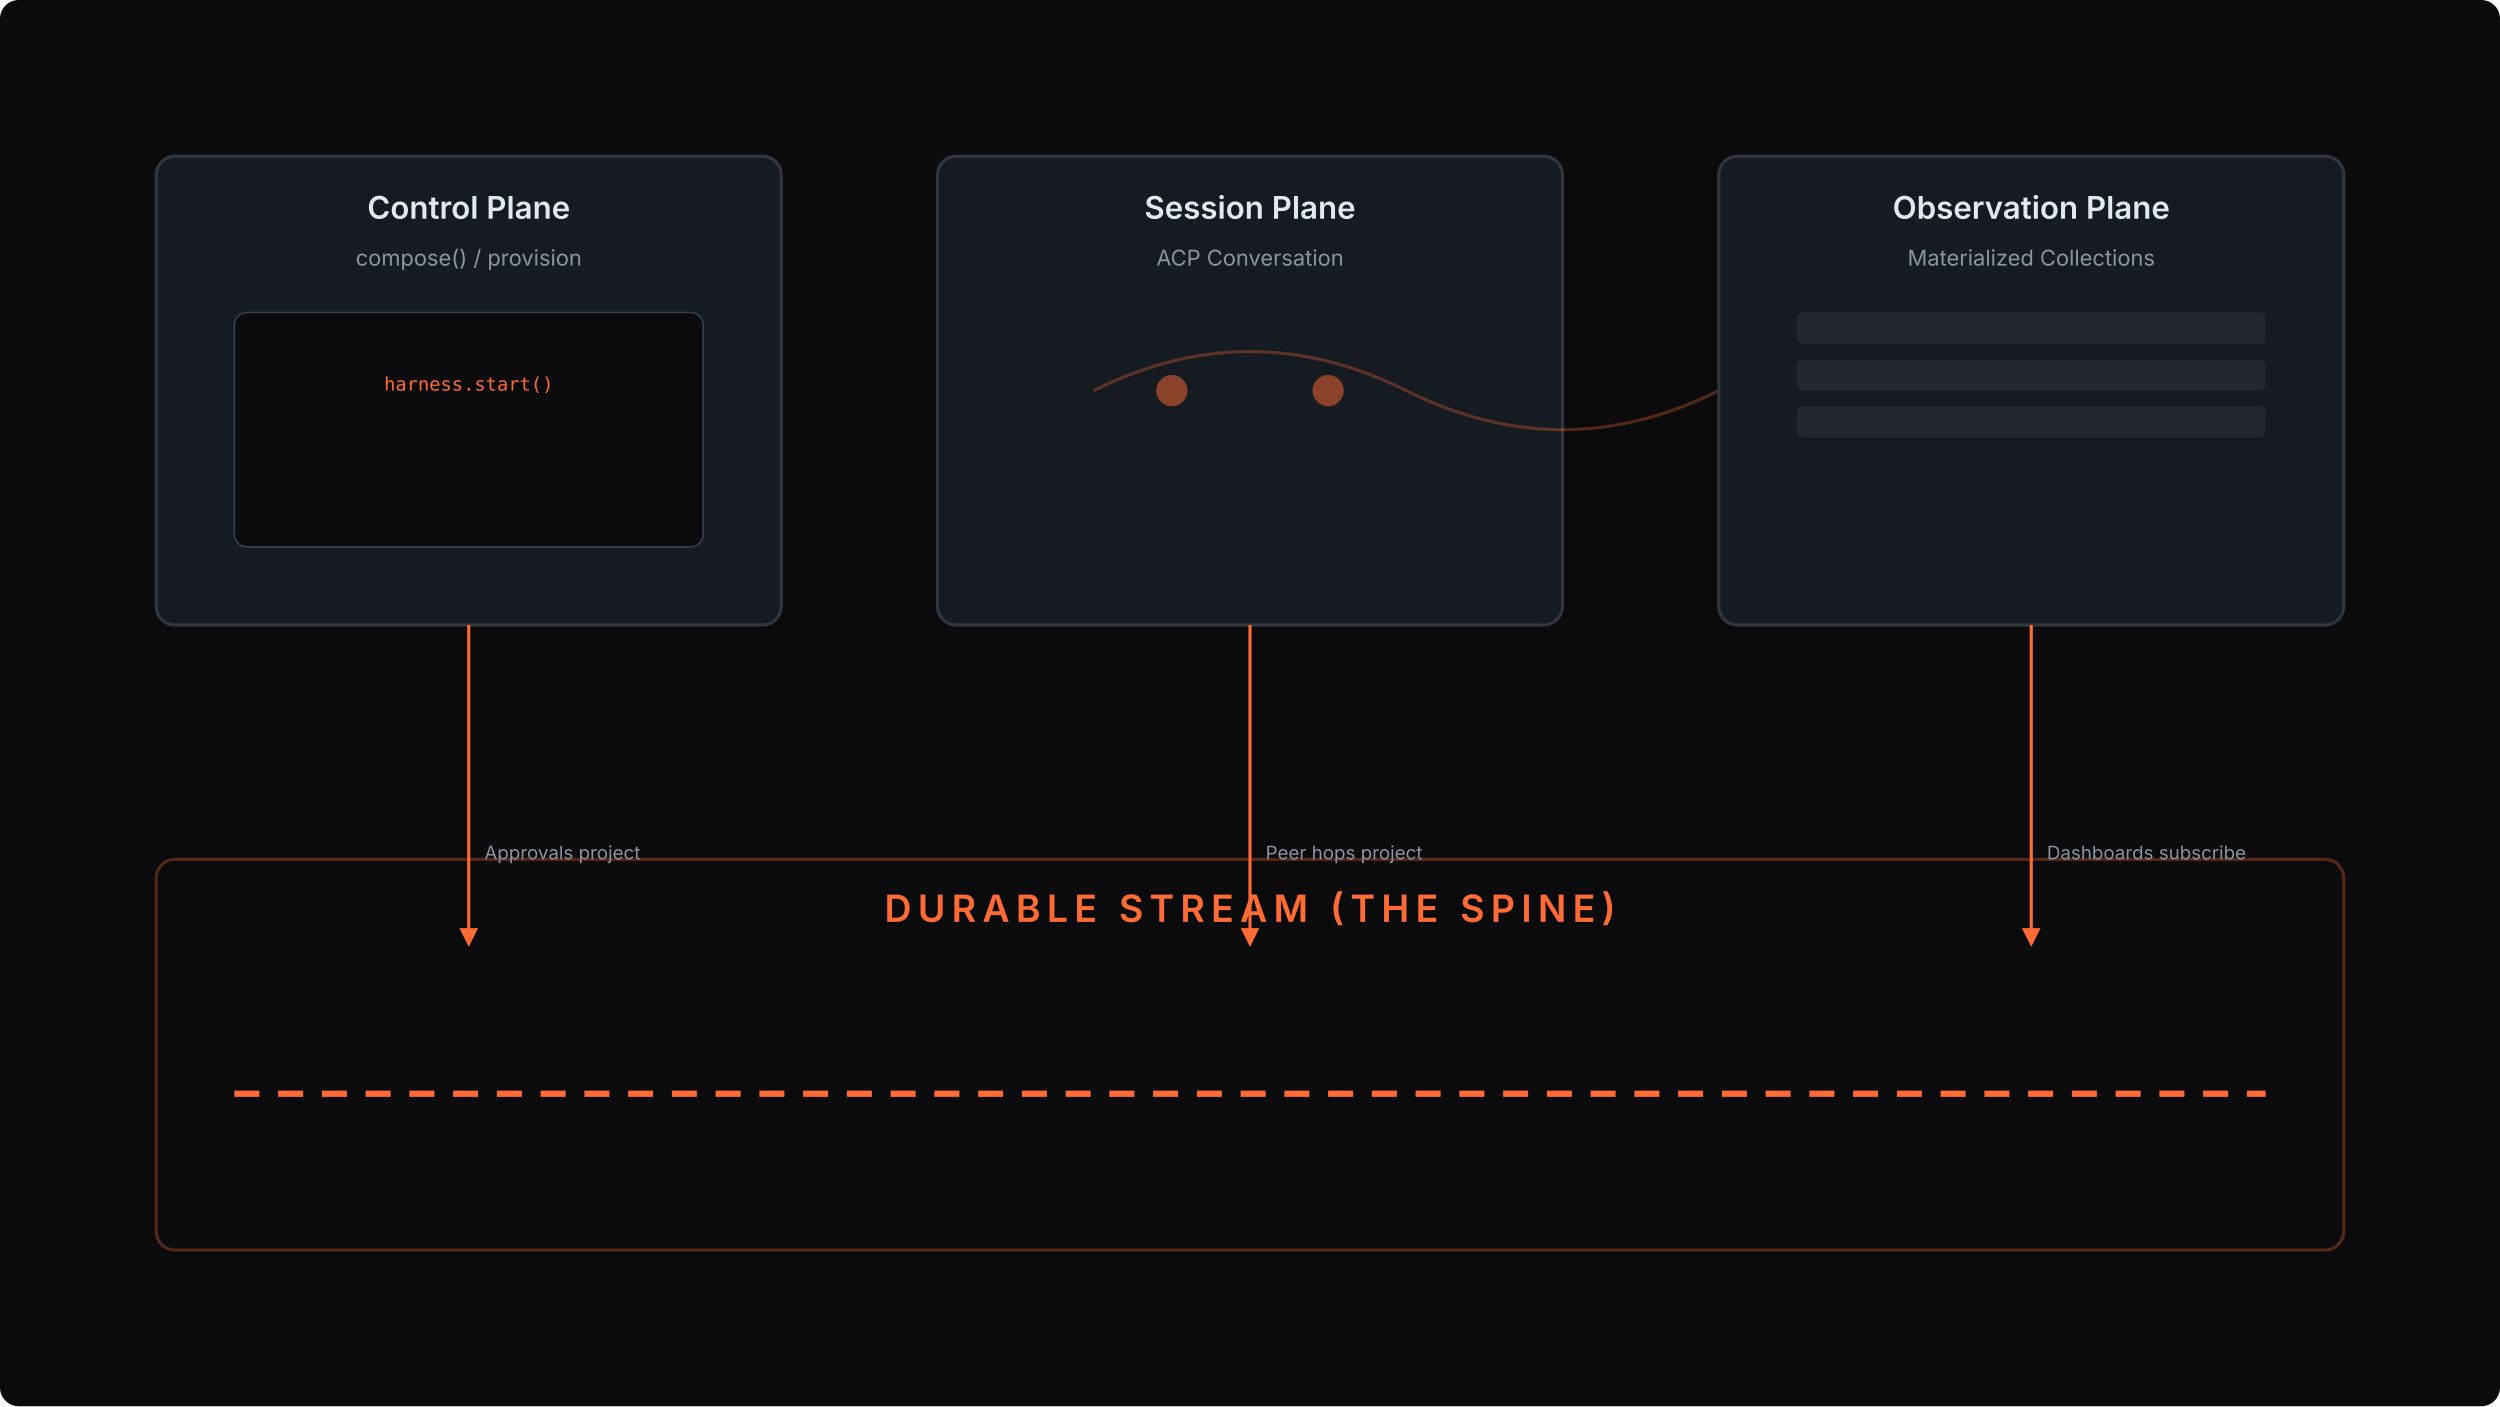
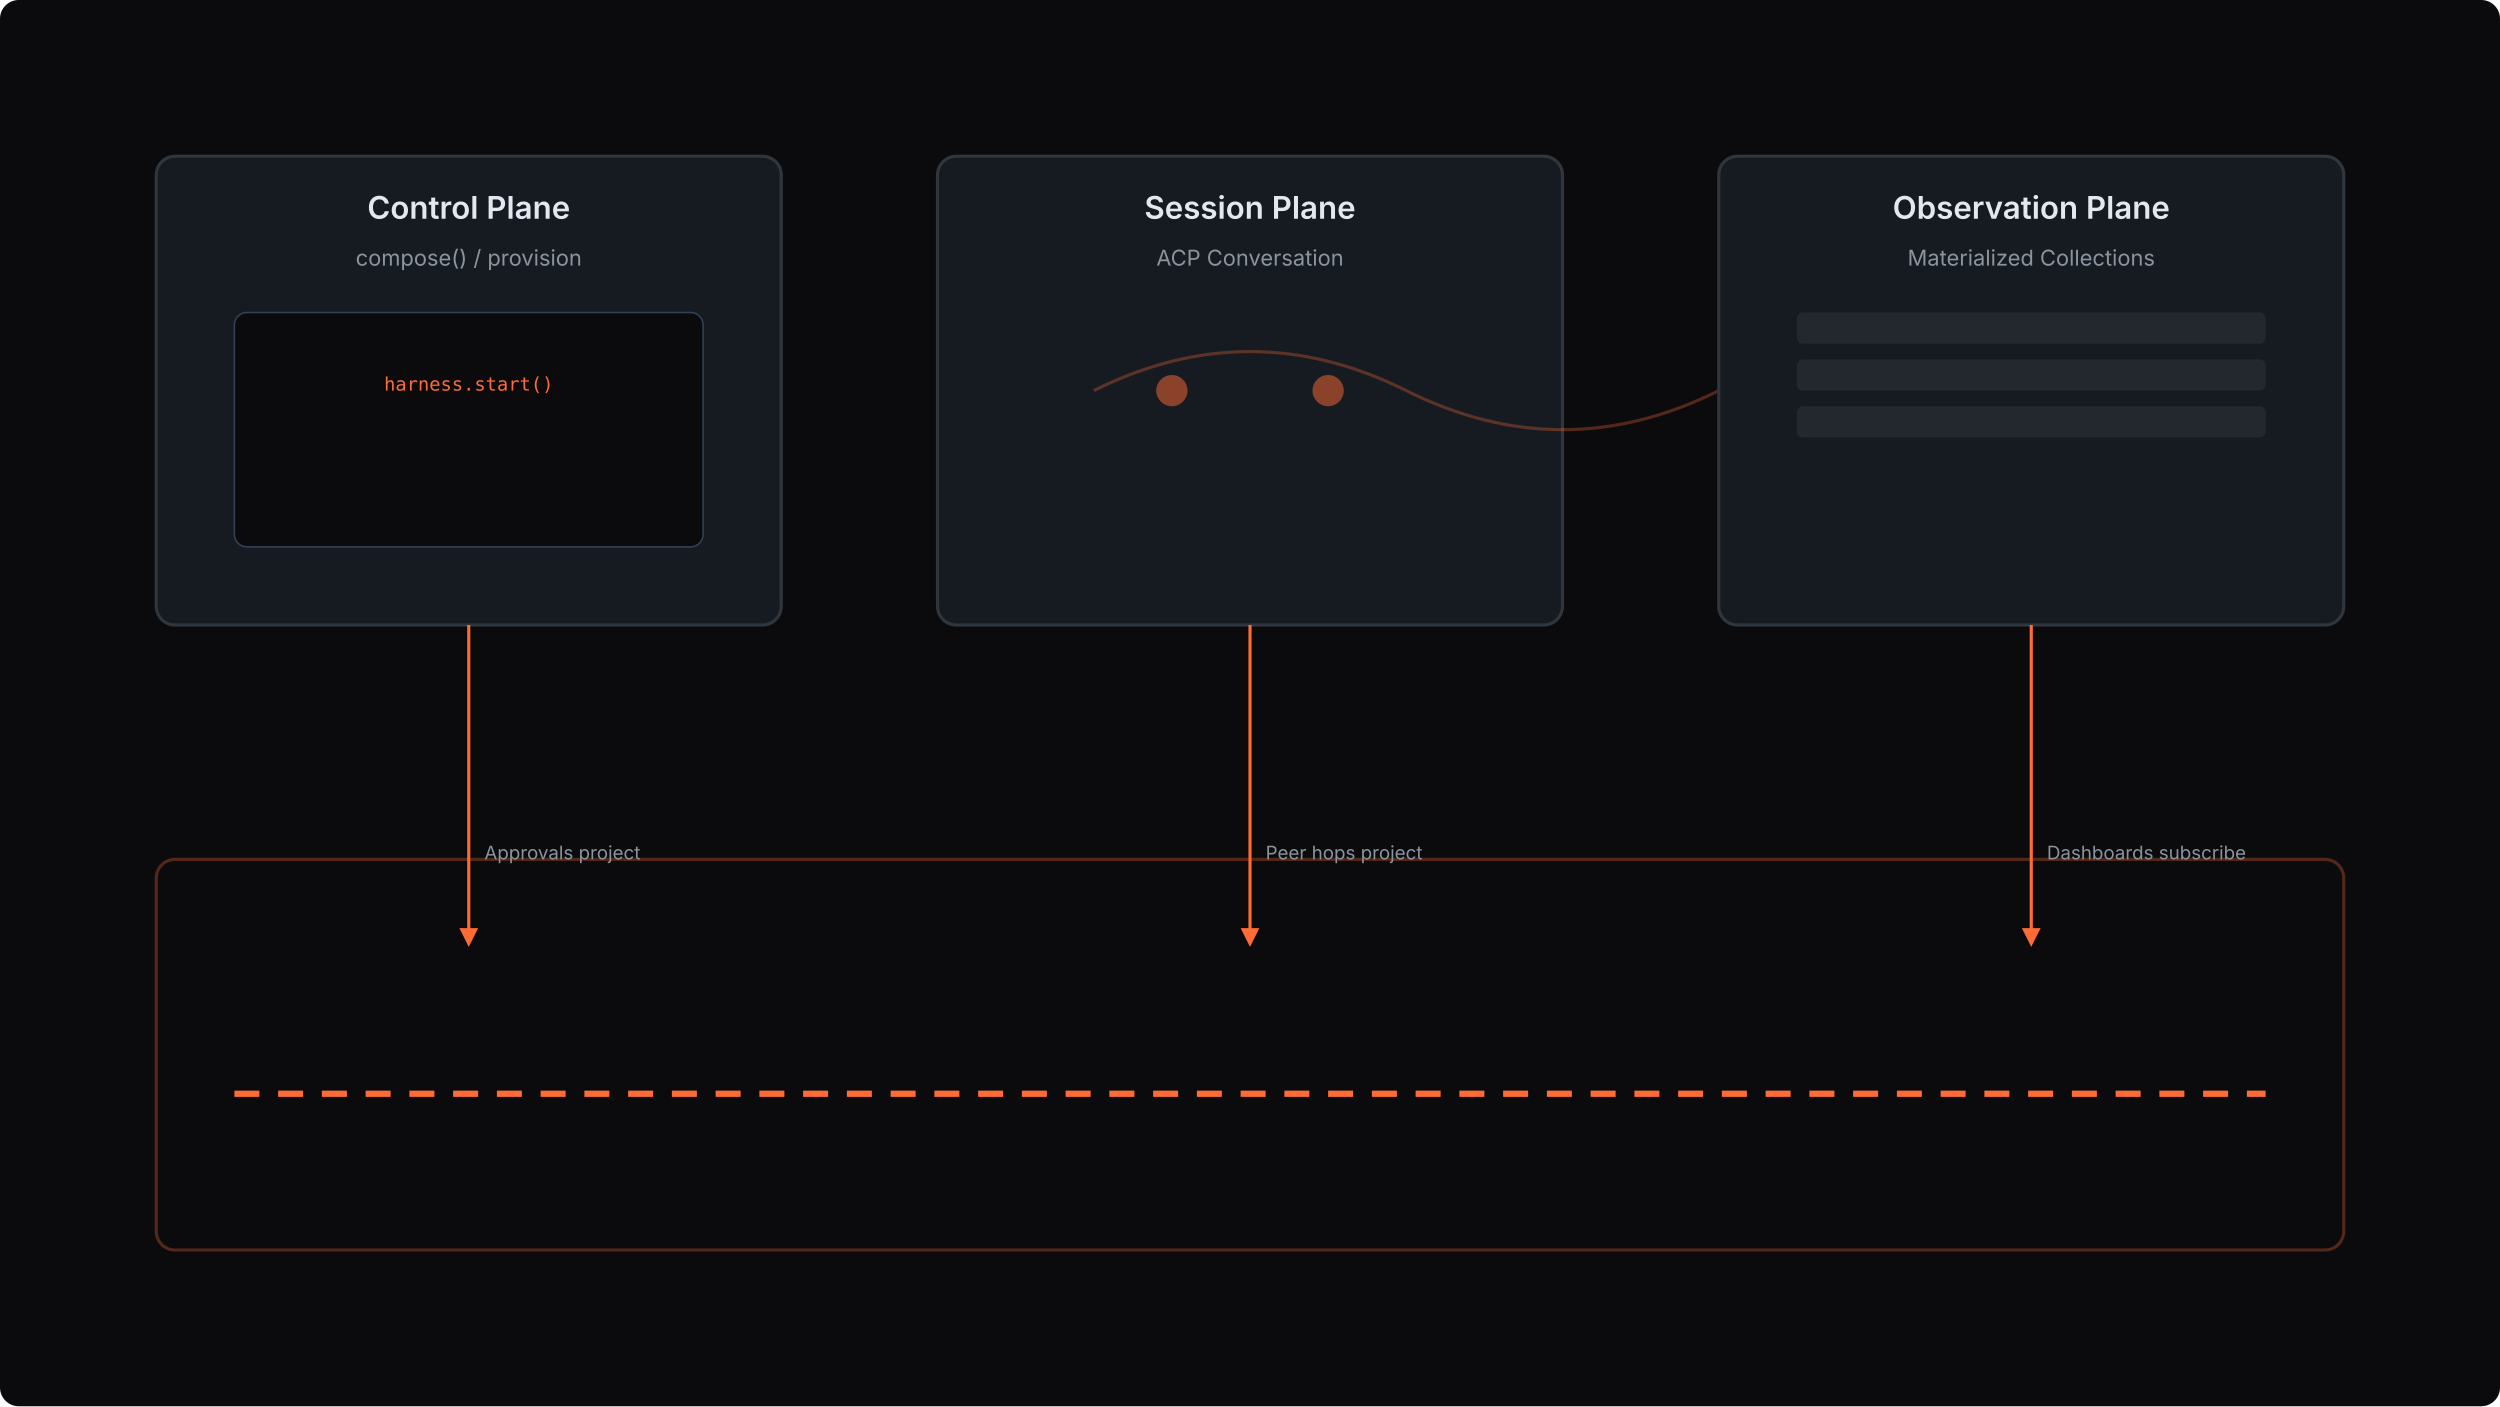
<svg xmlns="http://www.w3.org/2000/svg" viewBox="0 0 1600 900">
  <defs>
    <linearGradient id="flameGrad" x1="0%" y1="0%" x2="100%" y2="100%">
      <stop offset="0%" style="stop-color:#ff6b35;stop-opacity:1" />
      <stop offset="100%" style="stop-color:#ff3d00;stop-opacity:1" />
    </linearGradient>
    <filter id="glow" x="-20%" y="-20%" width="140%" height="140%">
      <feGaussianBlur stdDeviation="5" result="blur" />
      <feComposite in="SourceGraphic" in2="blur" operator="over" />
    </filter>
+     <marker id="arrow" viewBox="0 0 10 10" refX="5" refY="5" markerWidth="6" markerHeight="6" orient="auto-start-reverse">
+       <path d="M 0 0 L 10 5 L 0 10 z" fill="#ff6b35" />
+     </marker>
  </defs>
  <rect width="1600" height="900" fill="#0b0b0d" rx="12" />
  <g transform="translate(100, 100)">
    <rect width="400" height="300" rx="12" fill="#161b22" stroke="#30363d" stroke-width="2" />
    <text x="200" y="40" text-anchor="middle" fill="#e2e8f0" font-family="Inter, sans-serif" font-size="20" font-weight="600">Control Plane</text>
    <text x="200" y="70" text-anchor="middle" fill="#8b949e" font-family="Inter, sans-serif" font-size="14">compose() / provision</text>
    <rect x="50" y="100" width="300" height="150" rx="8" fill="#0b0b0d" stroke="#334155" stroke-width="1" />
    <text x="200" y="150" text-anchor="middle" fill="#ff6b35" font-family="monospace" font-size="12">harness.start()</text>
  </g>
  <g transform="translate(600, 100)">
    <rect width="400" height="300" rx="12" fill="#161b22" stroke="#30363d" stroke-width="2" />
    <text x="200" y="40" text-anchor="middle" fill="#e2e8f0" font-family="Inter, sans-serif" font-size="20" font-weight="600">Session Plane</text>
    <text x="200" y="70" text-anchor="middle" fill="#8b949e" font-family="Inter, sans-serif" font-size="14">ACP Conversation</text>
    <path d="M100 150 Q200 100 300 150 T500 150" fill="none" stroke="#ff6b35" stroke-width="2" stroke-opacity="0.3" />
    <circle cx="150" cy="150" r="10" fill="#ff6b35" fill-opacity="0.5" />
    <circle cx="250" cy="150" r="10" fill="#ff6b35" fill-opacity="0.5" />
  </g>
  <g transform="translate(1100, 100)">
    <rect width="400" height="300" rx="12" fill="#161b22" stroke="#30363d" stroke-width="2" />
    <text x="200" y="40" text-anchor="middle" fill="#e2e8f0" font-family="Inter, sans-serif" font-size="20" font-weight="600">Observation Plane</text>
    <text x="200" y="70" text-anchor="middle" fill="#8b949e" font-family="Inter, sans-serif" font-size="14">Materialized Collections</text>
    <rect x="50" y="100" width="300" height="20" rx="4" fill="#30363d" fill-opacity="0.5" />
    <rect x="50" y="130" width="300" height="20" rx="4" fill="#30363d" fill-opacity="0.5" />
    <rect x="50" y="160" width="300" height="20" rx="4" fill="#30363d" fill-opacity="0.5" />
  </g>
  <g transform="translate(100, 550)">
    <rect width="1400" height="250" rx="12" fill="#0b0b0d" stroke="#ff6b35" stroke-width="2" stroke-opacity="0.3" />
-     <text x="700" y="40" text-anchor="middle" fill="#ff6b35" font-family="Inter, sans-serif" font-size="24" font-weight="600" letter-spacing="4">DURABLE STREAM (THE SPINE)</text>
    <line x1="50" y1="150" x2="1350" y2="150" stroke="#ff6b35" stroke-width="4" stroke-dasharray="16,12" />
    <path d="M200 -150 V50" fill="none" stroke="#ff6b35" stroke-width="2" marker-end="url(#arrow)" />
    <path d="M700 -150 V50" fill="none" stroke="#ff6b35" stroke-width="2" marker-end="url(#arrow)" />
    <path d="M1200 -150 V50" fill="none" stroke="#ff6b35" stroke-width="2" marker-end="url(#arrow)" />
    <text x="210" y="0" fill="#8b949e" font-family="Inter, sans-serif" font-size="12">Approvals project</text>
    <text x="710" y="0" fill="#8b949e" font-family="Inter, sans-serif" font-size="12">Peer hops project</text>
    <text x="1210" y="0" fill="#8b949e" font-family="Inter, sans-serif" font-size="12">Dashboards subscribe</text>
  </g>
-   <defs>
-     <marker id="arrow" viewBox="0 0 10 10" refX="5" refY="5" markerWidth="6" markerHeight="6" orient="auto-start-reverse">
-       <path d="M 0 0 L 10 5 L 0 10 z" fill="#ff6b35" />
-     </marker>
-   </defs>
</svg>
